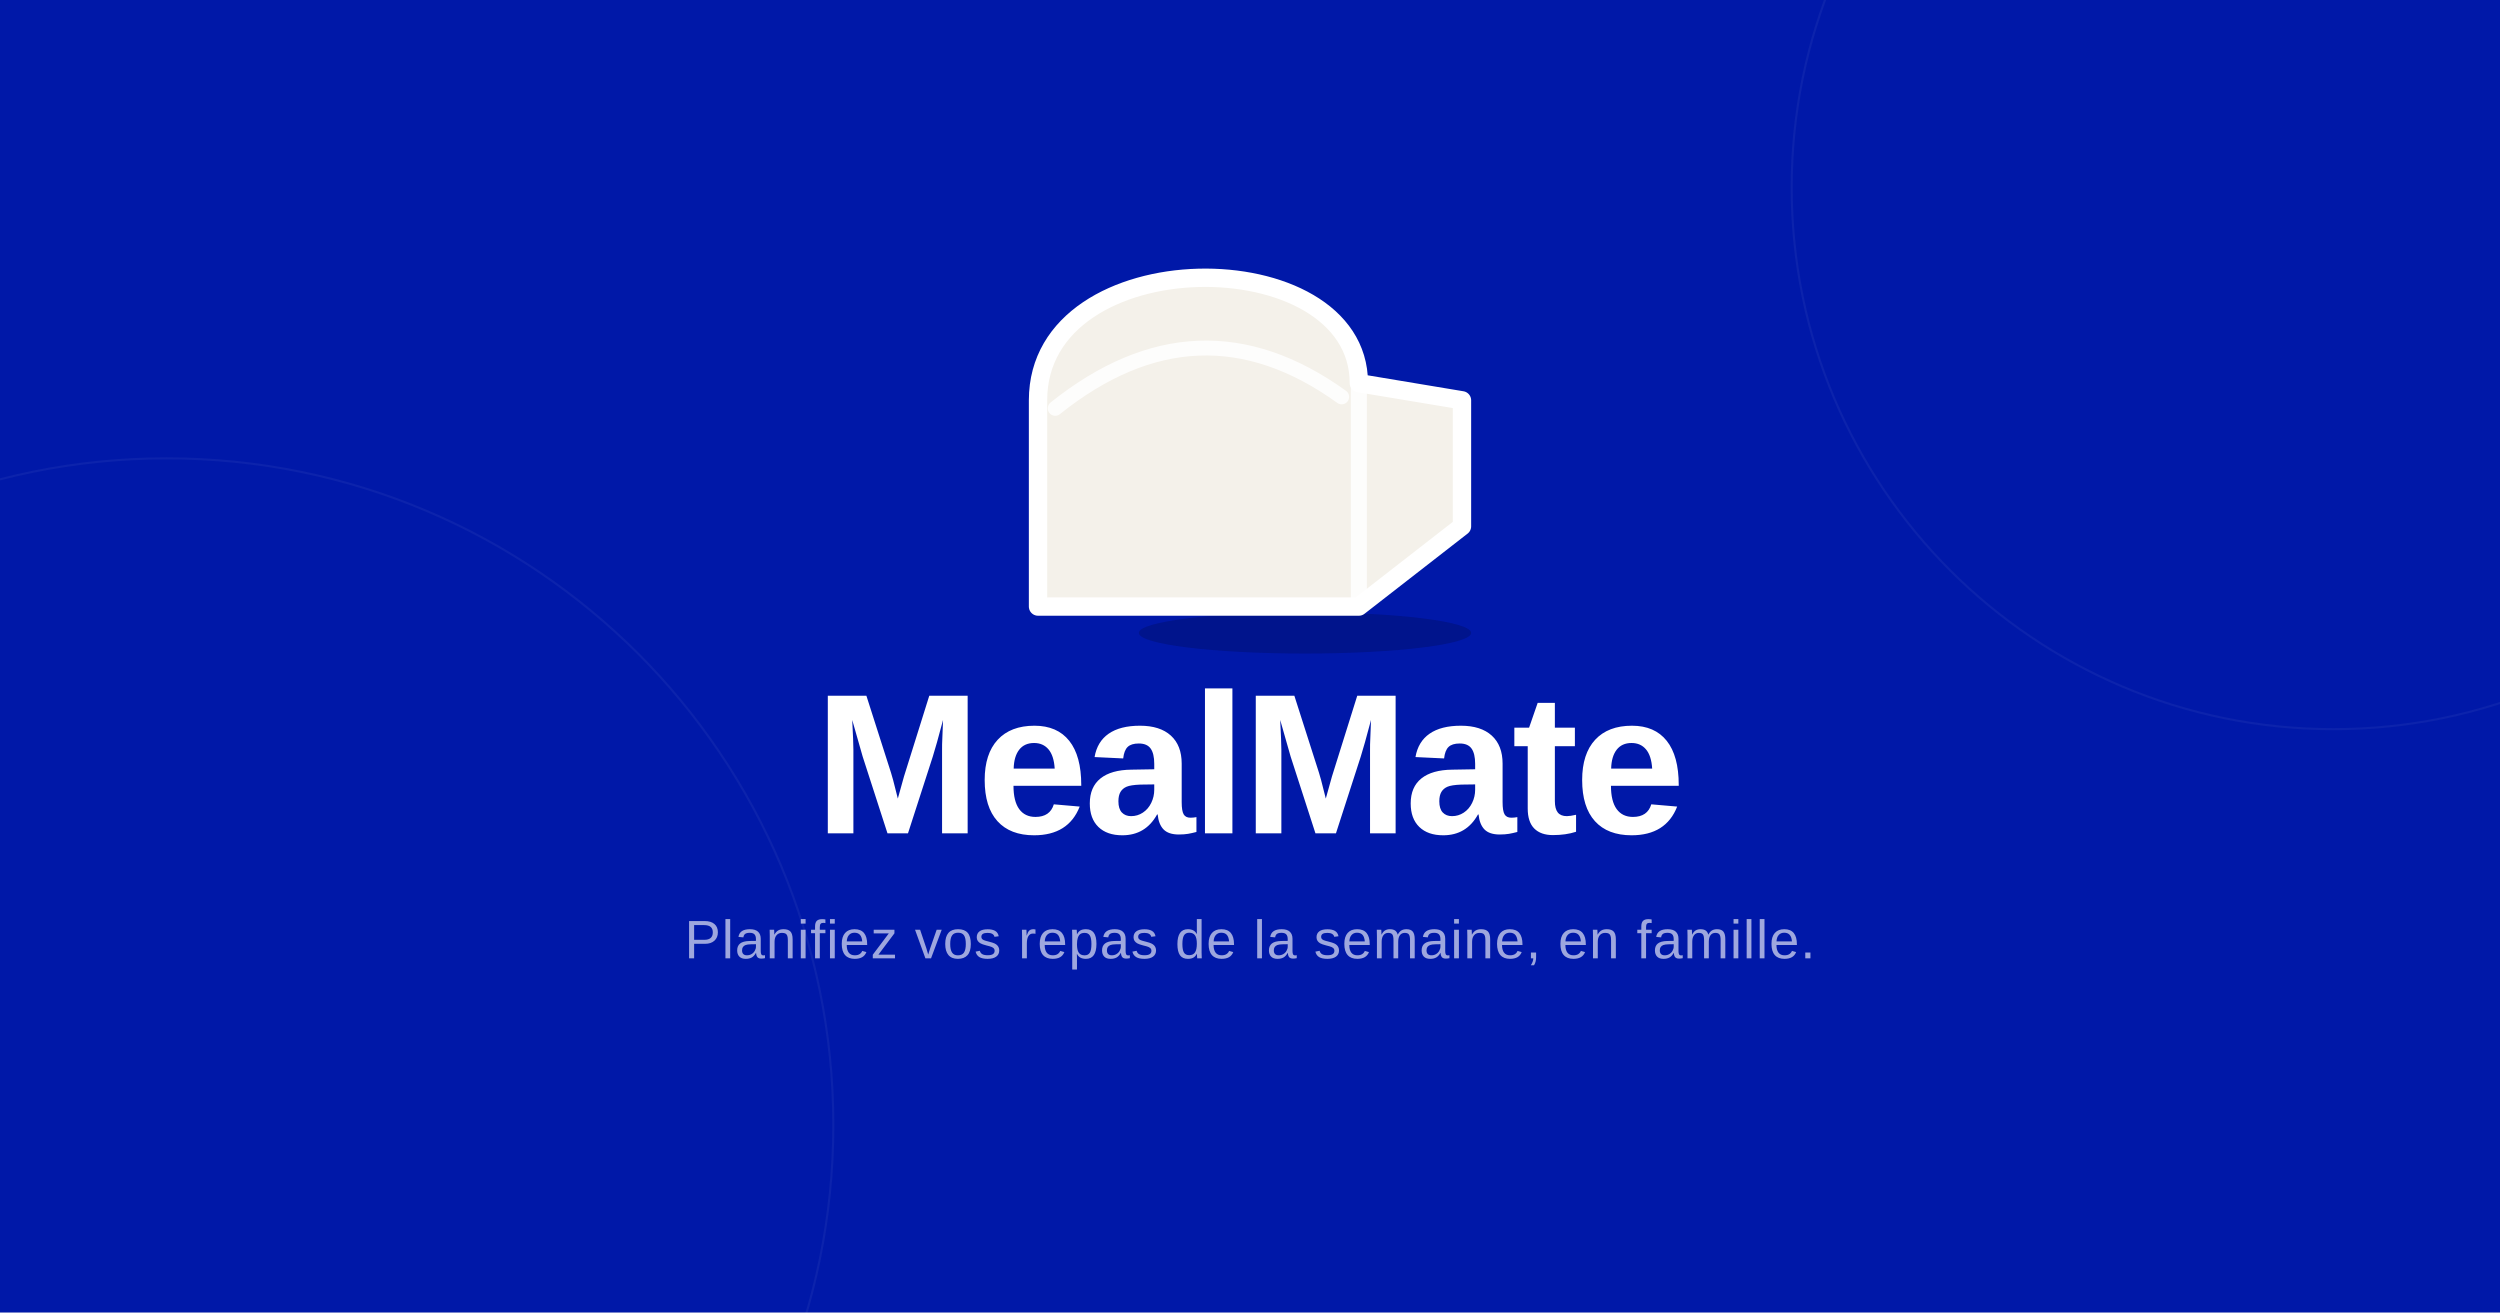
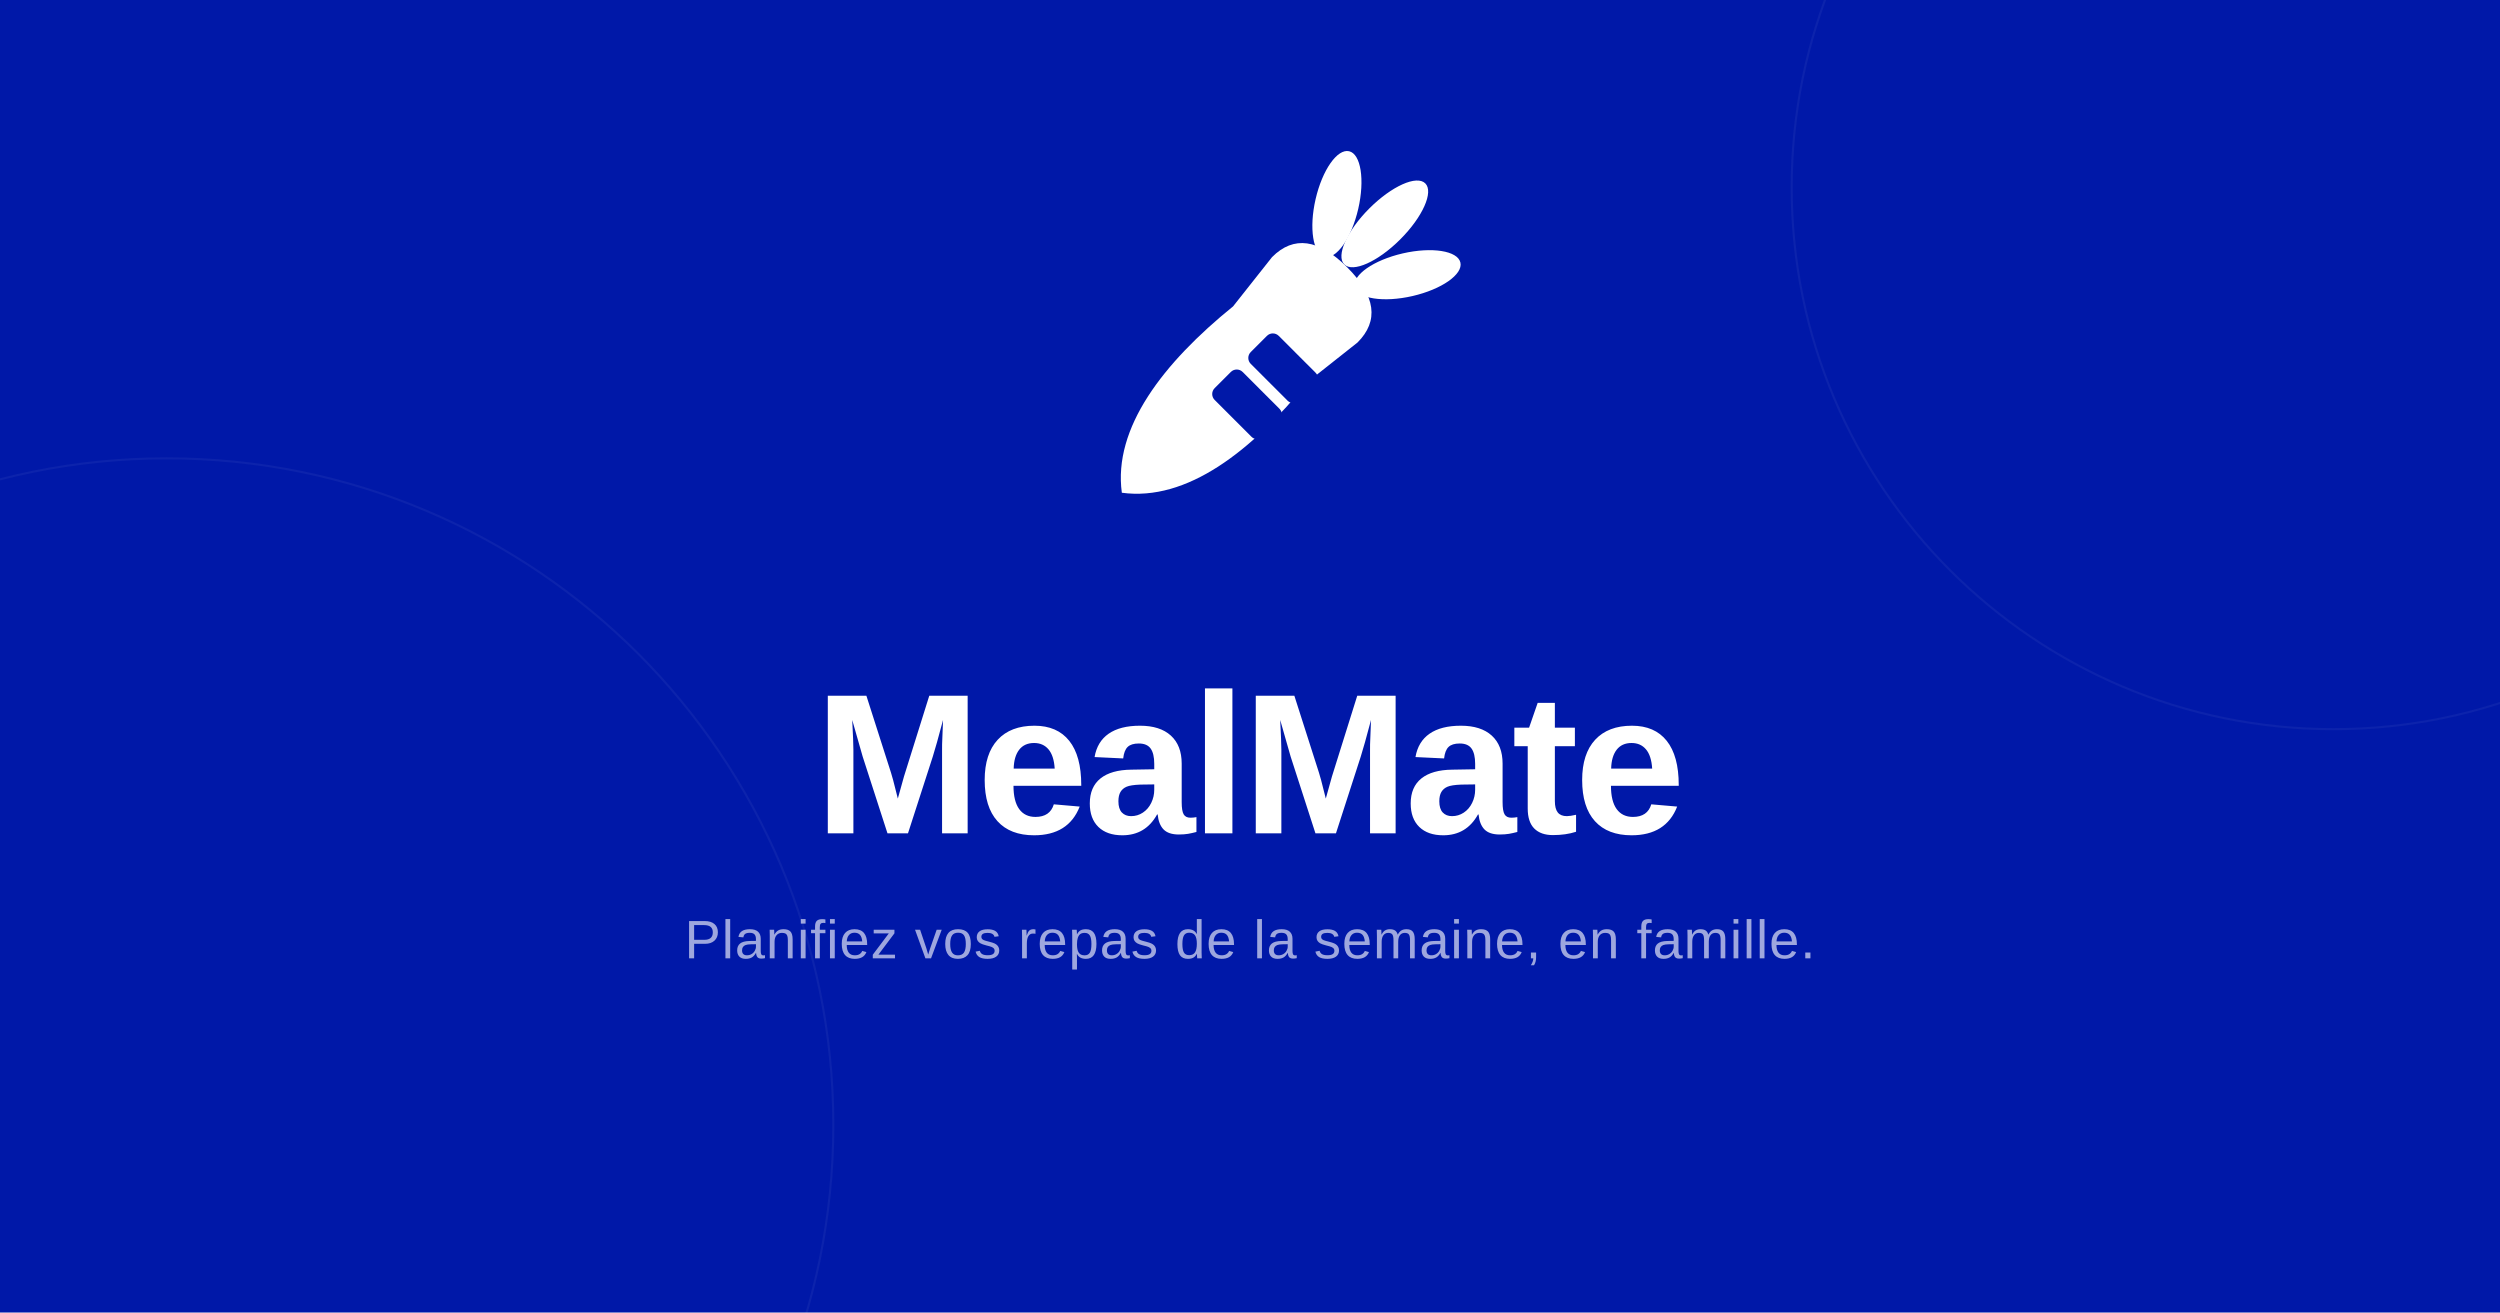
<svg xmlns="http://www.w3.org/2000/svg" viewBox="0 0 1200 630">
  <rect width="1200" height="630" fill="#0018A8" />
  <circle cx="80" cy="540" r="320" fill="none" stroke="white" stroke-width="1" opacity="0.05" />
  <circle cx="1120" cy="90" r="260" fill="none" stroke="white" stroke-width="1" opacity="0.05" />
-   <g transform="translate(457, 75) scale(0.55)">
-     <ellipse cx="308" cy="416" rx="145" ry="18" fill="#00107A" opacity="0.6" />
-     <path fill="#F4F1EA" stroke="white" stroke-width="16" stroke-linejoin="round" stroke-linecap="round" d="M 75 393          L 355 393          L 445 323          L 445 213          L 355 198          C 355 73 75 73 75 213          Z" />
-     <line x1="355" y1="393" x2="355" y2="198" stroke="white" stroke-width="14" stroke-linecap="round" opacity="0.85" />
-     <path fill="none" stroke="white" stroke-width="13" stroke-linecap="round" opacity="0.85" d="M 90 220 Q 215 120 340 210" />
+   <g transform="translate(600, 175) scale(0.5) rotate(-45) translate(-256, -256)">
+     <path fill="white" d="       M 82 256       C 120 206 198 196 284 205       L 344 198       Q 388 198 388 256       Q 388 314 344 314       L 284 307       C 198 316 120 306 82 256       Z     " />
+     <rect x="208" y="248" width="38" height="66" rx="8" fill="#0018A8" />
+     <rect x="257" y="248" width="38" height="66" rx="8" fill="#0018A8" />
+     <ellipse cx="424" cy="206" rx="52" ry="21" fill="white" transform="rotate(-32, 424, 206)" />
+     <ellipse cx="443" cy="252" rx="55" ry="21" fill="white" />
+     <ellipse cx="424" cy="302" rx="52" ry="21" fill="white" transform="rotate(32, 424, 302)" />
  </g>
  <text x="600" y="400" font-family="Arial, Helvetica, sans-serif" font-weight="800" font-size="96" fill="white" text-anchor="middle" letter-spacing="-2">MealMate</text>
  <text x="600" y="460" font-family="Arial, Helvetica, sans-serif" font-weight="400" font-size="26" fill="white" opacity="0.62" text-anchor="middle" letter-spacing="0.5">Planifiez vos repas de la semaine, en famille.</text>
</svg>
